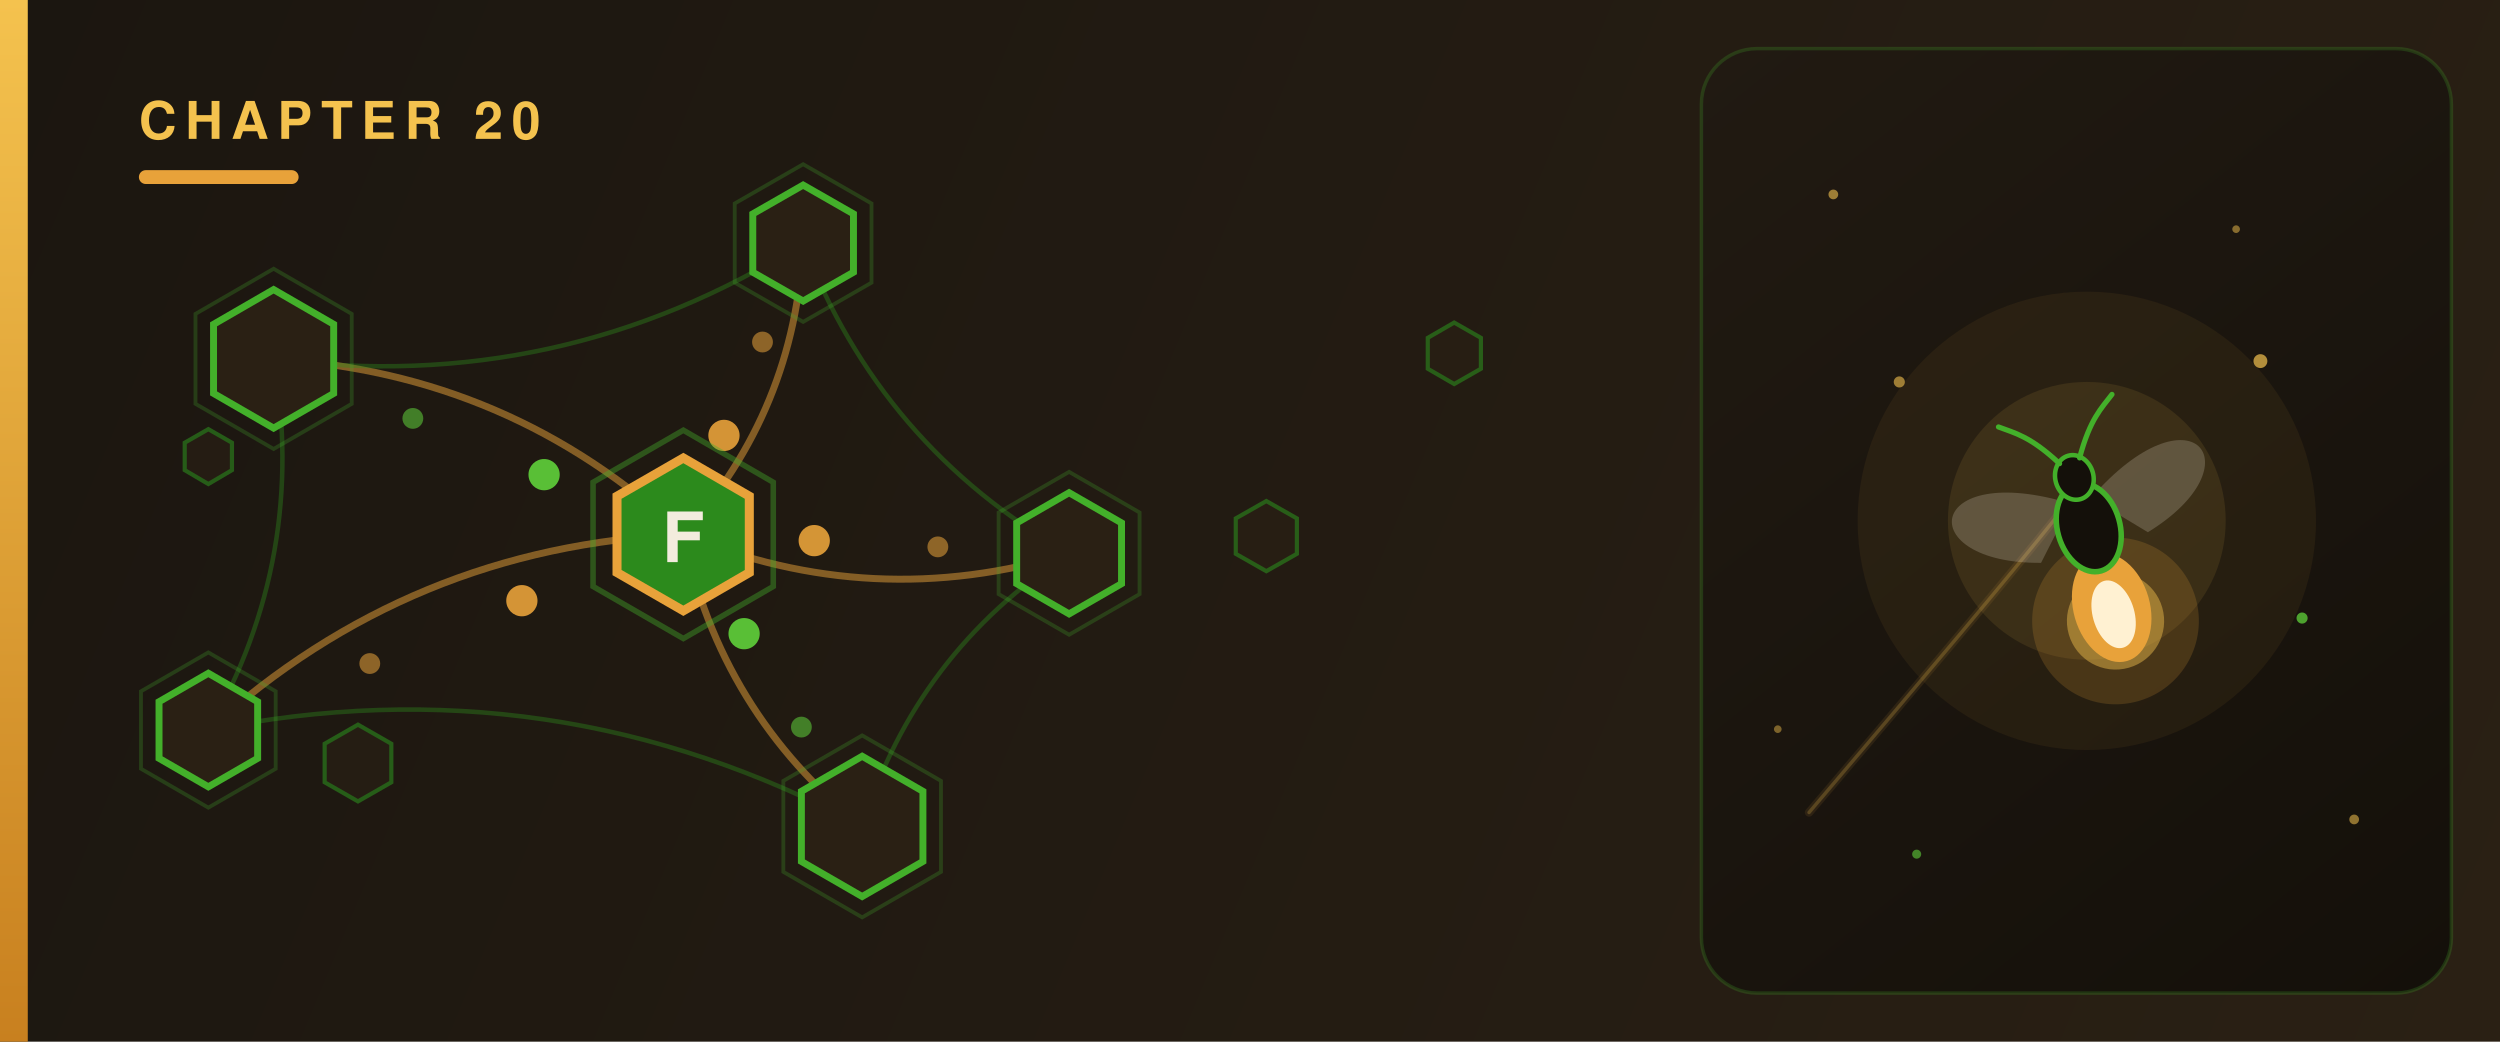
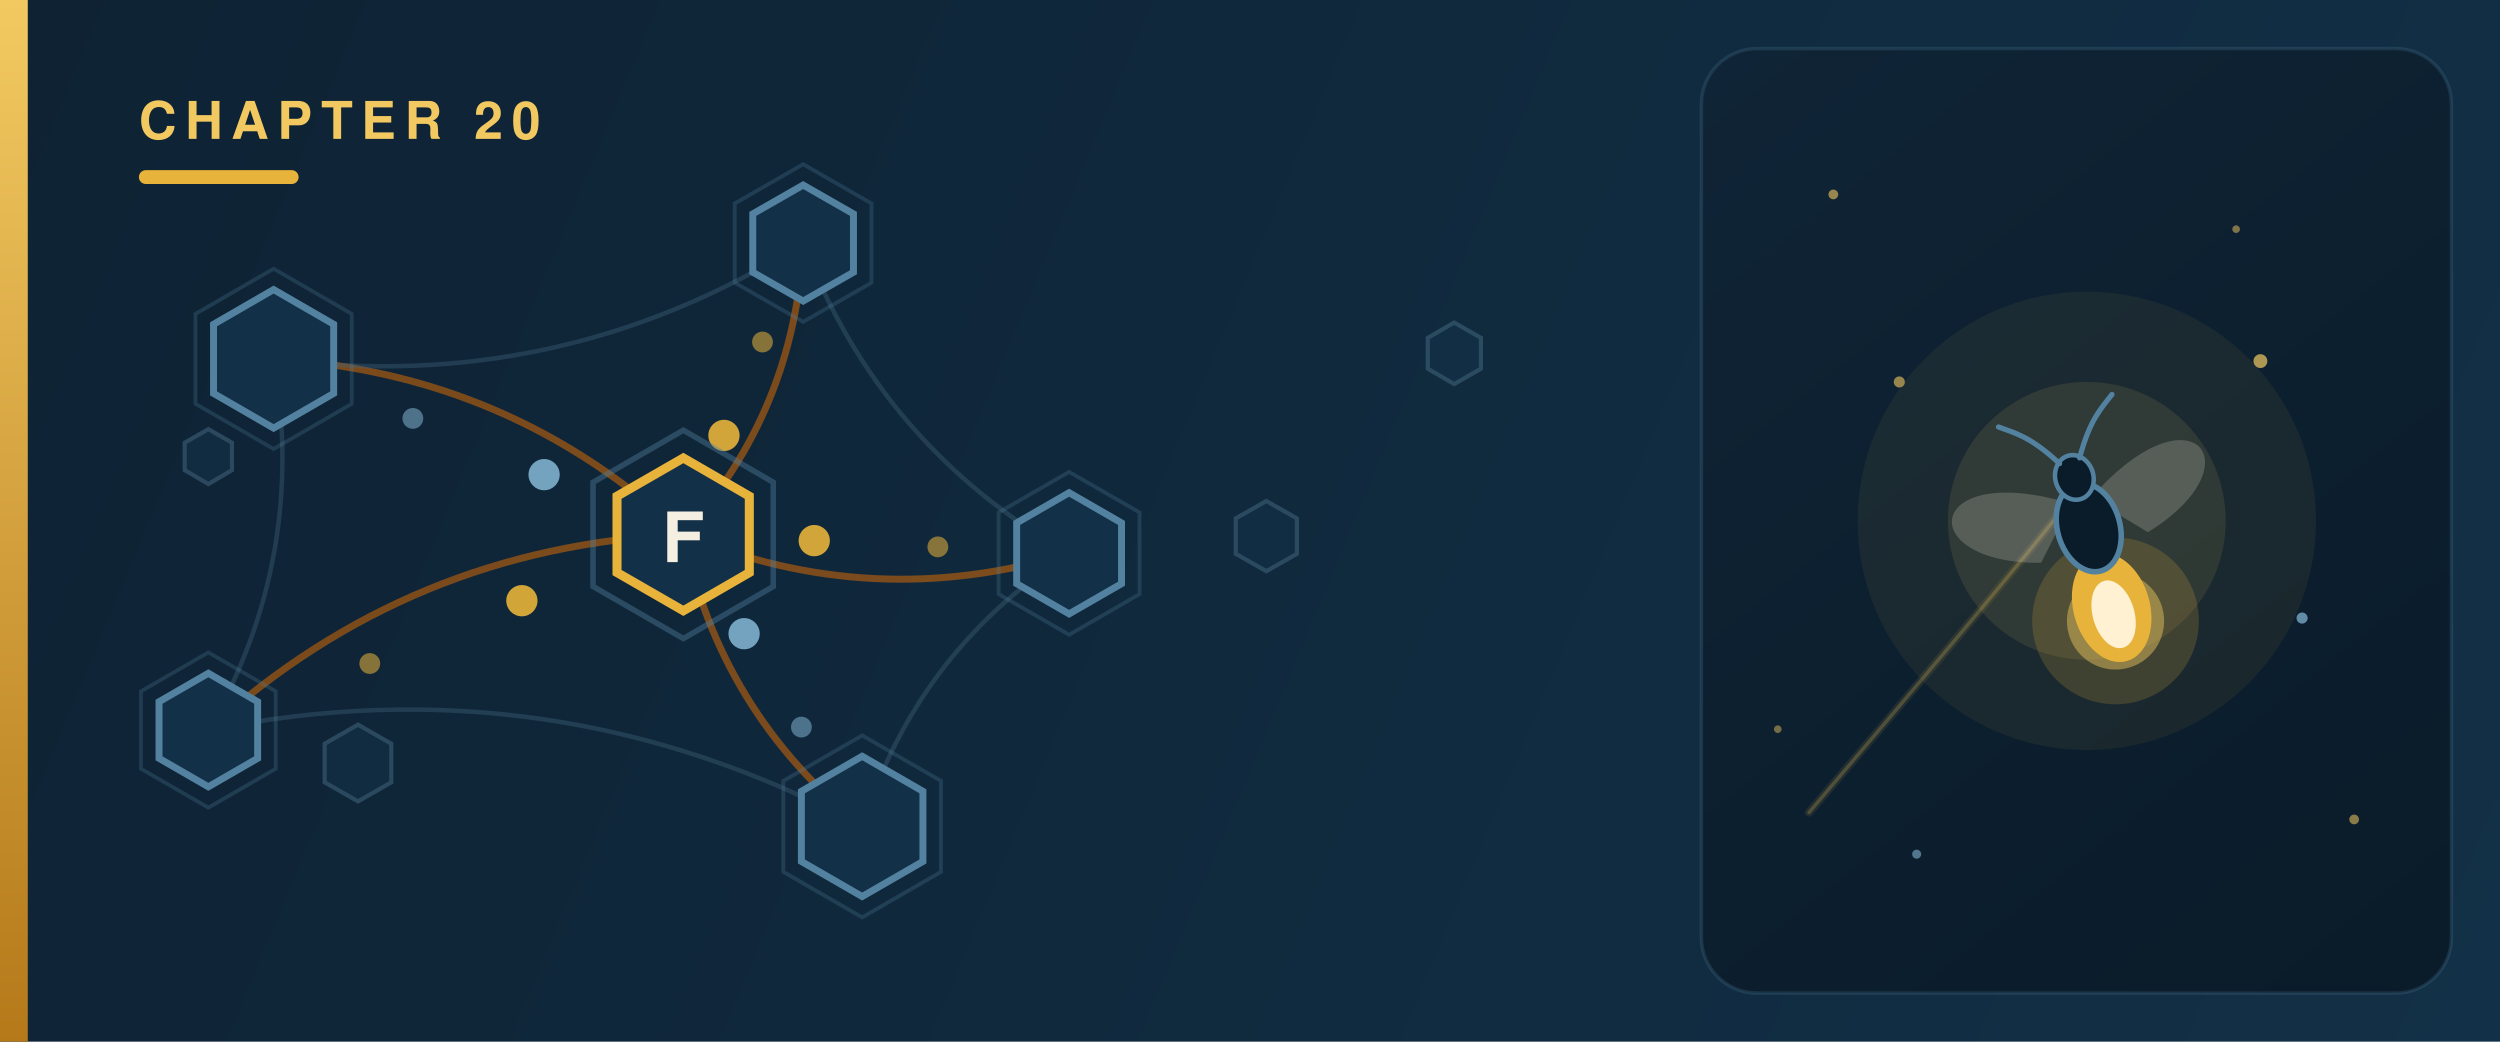
<svg xmlns="http://www.w3.org/2000/svg" viewBox="0 0 720 300" role="img" aria-label="Firefly for Java by Example — opener for chapter 20" font-family="Avenir Next,Avenir,Helvetica Neue,Helvetica,Arial,sans-serif">
  <defs>
    <linearGradient id="fld" x1="0" y1="0" x2="720" y2="300" gradientUnits="userSpaceOnUse">
-       <stop offset="0" stop-color="#1B1610" />
-       <stop offset="1" stop-color="#2A2014" />
+       <stop offset="0" stop-color="#0E2233" />
+       <stop offset="1" stop-color="#123047" />
    </linearGradient>
    <linearGradient id="pnl" x1="490" y1="14" x2="706" y2="286" gradientUnits="userSpaceOnUse">
-       <stop offset="0" stop-color="#211A12" />
-       <stop offset="1" stop-color="#14100A" />
+       <stop offset="0" stop-color="#0F2436" />
+       <stop offset="1" stop-color="#0A1B29" />
    </linearGradient>
    <linearGradient id="grh" x1="0" y1="0" x2="0" y2="300" gradientUnits="userSpaceOnUse">
-       <stop offset="0" stop-color="#f4c24e" />
-       <stop offset="1" stop-color="#c8801f" />
+       <stop offset="0" stop-color="#F2C961" />
+       <stop offset="1" stop-color="#B5791A" />
    </linearGradient>
  </defs>
  <rect width="720" height="300" fill="url(#fld)" />
  <rect x="0" y="0" width="8" height="300" fill="url(#grh)" />
  <rect x="490" y="14" width="216" height="272" rx="16" fill="url(#pnl)" />
-   <rect x="490" y="14" width="216" height="272" rx="16" fill="none" stroke="#43b02a" stroke-width="1" opacity="0.22" />
-   <g fill="#f4c24e">
+   <rect x="490" y="14" width="216" height="272" rx="16" fill="none" stroke="#5382A1" stroke-width="1" opacity="0.22" />
+   <g fill="#F2C961">
    <circle cx="528" cy="56" r="1.4" opacity="0.6" />
    <circle cx="678" cy="236" r="1.4" opacity="0.55" />
    <circle cx="644" cy="66" r="1.1" opacity="0.5" />
    <circle cx="512" cy="210" r="1.1" opacity="0.45" />
  </g>
-   <circle cx="552" cy="246" r="1.3" fill="#5fd13a" opacity="0.6" />
-   <text x="40" y="40" fill="#f4c24e" font-size="15" font-weight="800" letter-spacing="2.5">CHAPTER 20</text>
-   <rect x="40" y="49" width="46" height="4" rx="2" fill="#e8a23a" />
-   <polygon points="373.5,159.5 364.7,164.5 355.9,159.5 355.9,149.3 364.7,144.3 373.5,149.3" fill="#2A2014" stroke="#2c8a1c" stroke-width="1.2" opacity="0.6" />
-   <polygon points="66.8,135.4 60.0,139.4 53.2,135.4 53.2,127.5 60.0,123.6 66.8,127.5" fill="#2A2014" stroke="#2c8a1c" stroke-width="1.2" opacity="0.6" />
-   <polygon points="112.7,225.3 103.1,230.8 93.5,225.3 93.5,214.2 103.1,208.7 112.7,214.2" fill="#2A2014" stroke="#2c8a1c" stroke-width="1.2" opacity="0.6" />
-   <polygon points="426.5,106.2 418.8,110.6 411.2,106.2 411.2,97.3 418.8,92.9 426.5,97.3" fill="#2A2014" stroke="#2c8a1c" stroke-width="1.2" opacity="0.6" />
-   <g fill="none" stroke="#e8a23a" stroke-width="2" opacity="0.50">
+   <circle cx="552" cy="246" r="1.3" fill="#7FB0CE" opacity="0.6" />
+   <text x="40" y="40" fill="#F2C961" font-size="15" font-weight="800" letter-spacing="2.5">CHAPTER 20</text>
+   <rect x="40" y="49" width="46" height="4" rx="2" fill="#E8B33A" />
+   <polygon points="373.5,159.5 364.7,164.5 355.9,159.5 355.9,149.3 364.7,144.3 373.5,149.3" fill="#123047" stroke="#3E6178" stroke-width="1.2" opacity="0.6" />
+   <polygon points="66.8,135.4 60.0,139.4 53.2,135.4 53.2,127.5 60.0,123.6 66.8,127.5" fill="#123047" stroke="#3E6178" stroke-width="1.2" opacity="0.6" />
+   <polygon points="112.7,225.3 103.1,230.8 93.5,225.3 93.5,214.2 103.1,208.7 112.7,214.2" fill="#123047" stroke="#3E6178" stroke-width="1.2" opacity="0.6" />
+   <polygon points="426.5,106.2 418.8,110.6 411.2,106.2 411.2,97.3 418.8,92.9 426.5,97.3" fill="#123047" stroke="#3E6178" stroke-width="1.2" opacity="0.6" />
+   <g fill="none" stroke="#E76F00" stroke-width="2" opacity="0.50">
    <path d="M196.8,153.9 Q251.3,176.6 307.9,159.4" />
    <path d="M196.8,153.9 Q207.4,205.2 248.3,238.0" />
    <path d="M196.8,153.9 Q118.2,157.4 60.0,210.3" />
    <path d="M196.8,153.9 Q146.9,107.4 78.8,103.4" />
    <path d="M196.8,153.9 Q229.1,118.1 231.3,70.0" />
  </g>
-   <g fill="none" stroke="#2c8a1c" stroke-width="1.3" opacity="0.4">
+   <g fill="none" stroke="#3E6178" stroke-width="1.3" opacity="0.4">
    <path d="M307.9,159.4 Q263.9,187.9 248.3,238.0" />
    <path d="M248.3,238.0 Q159.1,190.2 60.0,210.3" />
    <path d="M60.0,210.3 Q88.7,160.2 78.8,103.4" />
    <path d="M78.8,103.4 Q161.1,114.1 231.3,70.0" />
    <path d="M231.3,70.0 Q253.5,128.5 307.9,159.4" />
  </g>
-   <circle cx="234.5" cy="155.7" r="4.5" fill="#e8a23a" opacity="0.9" />
-   <circle cx="270.1" cy="157.5" r="3.0" fill="#e8a23a" opacity="0.55" />
-   <circle cx="214.3" cy="182.5" r="4.5" fill="#5fd13a" opacity="0.9" />
-   <circle cx="230.8" cy="209.4" r="3.0" fill="#5fd13a" opacity="0.55" />
-   <circle cx="150.3" cy="173.0" r="4.5" fill="#e8a23a" opacity="0.9" />
-   <circle cx="106.5" cy="191.1" r="3.0" fill="#e8a23a" opacity="0.55" />
-   <circle cx="156.7" cy="136.7" r="4.5" fill="#5fd13a" opacity="0.9" />
-   <circle cx="118.9" cy="120.5" r="3.0" fill="#5fd13a" opacity="0.55" />
-   <circle cx="208.5" cy="125.4" r="4.5" fill="#e8a23a" opacity="0.9" />
-   <circle cx="219.6" cy="98.5" r="3.0" fill="#e8a23a" opacity="0.55" />
-   <polygon points="328.2,171.1 307.9,182.8 287.6,171.1 287.6,147.6 307.9,135.9 328.2,147.6" fill="none" stroke="#43b02a" stroke-width="1.1" opacity="0.25" />
-   <polygon points="323.0,168.1 307.9,176.8 292.8,168.1 292.8,150.6 307.9,141.9 323.0,150.6" fill="#2A2014" stroke="#43b02a" stroke-width="2.0" />
-   <polygon points="271.0,251.1 248.3,264.2 225.6,251.1 225.6,224.9 248.3,211.8 271.0,224.9" fill="none" stroke="#43b02a" stroke-width="1.1" opacity="0.25" />
-   <polygon points="265.8,248.1 248.3,258.2 230.8,248.1 230.8,227.9 248.3,217.8 265.8,227.9" fill="#2A2014" stroke="#43b02a" stroke-width="2.0" />
-   <polygon points="79.4,221.4 60.0,232.6 40.6,221.4 40.6,199.1 60.0,187.9 79.4,199.1" fill="none" stroke="#43b02a" stroke-width="1.1" opacity="0.25" />
-   <polygon points="74.2,218.4 60.0,226.6 45.8,218.4 45.8,202.1 60.0,193.9 74.2,202.1" fill="#2A2014" stroke="#43b02a" stroke-width="2.0" />
-   <polygon points="101.3,116.3 78.8,129.3 56.3,116.3 56.3,90.4 78.8,77.4 101.3,90.4" fill="none" stroke="#43b02a" stroke-width="1.1" opacity="0.25" />
-   <polygon points="96.1,113.3 78.8,123.3 61.5,113.3 61.5,93.4 78.8,83.4 96.1,93.4" fill="#2A2014" stroke="#43b02a" stroke-width="2.0" />
-   <polygon points="251.0,81.4 231.3,92.7 211.6,81.4 211.6,58.6 231.3,47.3 251.0,58.6" fill="none" stroke="#43b02a" stroke-width="1.1" opacity="0.25" />
-   <polygon points="245.8,78.4 231.3,86.7 216.8,78.4 216.8,61.6 231.3,53.3 245.8,61.6" fill="#2A2014" stroke="#43b02a" stroke-width="2.0" />
-   <polygon points="222.7,168.9 196.8,183.9 170.8,168.9 170.8,138.9 196.8,123.9 222.7,138.9" fill="none" stroke="#43b02a" stroke-width="1.6" opacity="0.4" />
-   <polygon points="215.8,164.9 196.8,175.9 177.7,164.9 177.7,142.9 196.8,131.9 215.8,142.9" fill="#2c8a1c" stroke="#e8a23a" stroke-width="2.6" />
-   <text x="196.8" y="154.9" text-anchor="middle" dominant-baseline="middle" fill="#f3ecdd" font-size="20" font-weight="800" letter-spacing="-1">F</text>
+   <circle cx="234.5" cy="155.7" r="4.5" fill="#E8B33A" opacity="0.9" />
+   <circle cx="270.1" cy="157.5" r="3.0" fill="#E8B33A" opacity="0.55" />
+   <circle cx="214.3" cy="182.5" r="4.5" fill="#7FB0CE" opacity="0.9" />
+   <circle cx="230.8" cy="209.4" r="3.0" fill="#7FB0CE" opacity="0.55" />
+   <circle cx="150.3" cy="173.0" r="4.5" fill="#E8B33A" opacity="0.9" />
+   <circle cx="106.5" cy="191.1" r="3.0" fill="#E8B33A" opacity="0.55" />
+   <circle cx="156.7" cy="136.7" r="4.5" fill="#7FB0CE" opacity="0.9" />
+   <circle cx="118.9" cy="120.5" r="3.0" fill="#7FB0CE" opacity="0.55" />
+   <circle cx="208.5" cy="125.4" r="4.5" fill="#E8B33A" opacity="0.9" />
+   <circle cx="219.6" cy="98.5" r="3.0" fill="#E8B33A" opacity="0.55" />
+   <polygon points="328.2,171.1 307.9,182.8 287.6,171.1 287.6,147.6 307.9,135.9 328.2,147.6" fill="none" stroke="#5382A1" stroke-width="1.1" opacity="0.25" />
+   <polygon points="323.0,168.1 307.9,176.8 292.8,168.1 292.8,150.6 307.9,141.9 323.0,150.6" fill="#123047" stroke="#5382A1" stroke-width="2.0" />
+   <polygon points="271.0,251.1 248.3,264.2 225.6,251.1 225.6,224.9 248.3,211.8 271.0,224.9" fill="none" stroke="#5382A1" stroke-width="1.1" opacity="0.25" />
+   <polygon points="265.8,248.1 248.3,258.2 230.8,248.1 230.8,227.9 248.3,217.8 265.8,227.9" fill="#123047" stroke="#5382A1" stroke-width="2.0" />
+   <polygon points="79.4,221.4 60.0,232.6 40.6,221.4 40.6,199.1 60.0,187.9 79.4,199.1" fill="none" stroke="#5382A1" stroke-width="1.1" opacity="0.25" />
+   <polygon points="74.2,218.4 60.0,226.6 45.8,218.4 45.8,202.1 60.0,193.9 74.2,202.1" fill="#123047" stroke="#5382A1" stroke-width="2.0" />
+   <polygon points="101.3,116.3 78.8,129.3 56.3,116.3 56.3,90.4 78.8,77.4 101.3,90.4" fill="none" stroke="#5382A1" stroke-width="1.1" opacity="0.25" />
+   <polygon points="96.1,113.3 78.8,123.3 61.5,113.3 61.5,93.4 78.8,83.4 96.1,93.4" fill="#123047" stroke="#5382A1" stroke-width="2.0" />
+   <polygon points="251.0,81.4 231.3,92.7 211.6,81.4 211.6,58.6 231.3,47.3 251.0,58.6" fill="none" stroke="#5382A1" stroke-width="1.1" opacity="0.25" />
+   <polygon points="245.8,78.4 231.3,86.7 216.8,78.4 216.8,61.6 231.3,53.3 245.8,61.6" fill="#123047" stroke="#5382A1" stroke-width="2.0" />
+   <polygon points="222.7,168.9 196.8,183.9 170.8,168.9 170.8,138.9 196.8,123.9 222.7,138.9" fill="none" stroke="#5382A1" stroke-width="1.6" opacity="0.4" />
+   <polygon points="215.8,164.9 196.8,175.9 177.7,164.9 177.7,142.9 196.8,131.9 215.8,142.9" fill="#123047" stroke="#E8B33A" stroke-width="2.6" />
+   <text x="196.8" y="154.9" text-anchor="middle" dominant-baseline="middle" fill="#F5EFE2" font-size="20" font-weight="800" letter-spacing="-1">F</text>
  <g transform="translate(601,150)">
-     <circle r="66" fill="#e8a23a" opacity="0.07" />
-     <circle r="40" fill="#f4c24e" opacity="0.10" />
-     <path d="M-80,84 C-46,44 -24,18 -8,-2" fill="none" stroke="#e8a23a" stroke-width="2.4" opacity="0.10" stroke-linecap="round" />
-     <path d="M-80,84 C-46,44 -24,18 -8,-2" fill="none" stroke="#f4c24e" stroke-width="1" opacity="0.22" stroke-linecap="round" />
+     <circle r="66" fill="#E8B33A" opacity="0.07" />
+     <circle r="40" fill="#F2C961" opacity="0.10" />
+     <path d="M-80,84 C-46,44 -24,18 -8,-2" fill="none" stroke="#E8B33A" stroke-width="2.4" opacity="0.10" stroke-linecap="round" />
+     <path d="M-80,84 C-46,44 -24,18 -8,-2" fill="none" stroke="#F2C961" stroke-width="1" opacity="0.22" stroke-linecap="round" />
    <g transform="rotate(-16)">
-       <circle cx="0" cy="30" r="24" fill="#e8a23a" opacity="0.18" />
-       <circle cx="0" cy="30" r="14" fill="#f4c24e" opacity="0.45" />
-       <path d="M-3,-6 C-40,-30 -52,-2 -16,8 Z" fill="#f3ecdd" opacity="0.20" />
-       <path d="M3,-6 C40,-30 52,-2 16,8 Z" fill="#f3ecdd" opacity="0.20" />
-       <ellipse cx="0" cy="26" rx="11" ry="16" fill="#e8a23a" />
+       <circle cx="0" cy="30" r="24" fill="#E8B33A" opacity="0.18" />
+       <circle cx="0" cy="30" r="14" fill="#F2C961" opacity="0.45" />
+       <path d="M-3,-6 C-40,-30 -52,-2 -16,8 Z" fill="#F5EFE2" opacity="0.20" />
+       <path d="M3,-6 C40,-30 52,-2 16,8 Z" fill="#F5EFE2" opacity="0.20" />
+       <ellipse cx="0" cy="26" rx="11" ry="16" fill="#E8B33A" />
      <ellipse cx="0" cy="28" rx="6" ry="10" fill="#fff1d2" />
-       <ellipse cx="0" cy="2" rx="9" ry="13" fill="#14100A" stroke="#43b02a" stroke-width="1.6" />
-       <ellipse cx="0" cy="-13" rx="5.5" ry="6.5" fill="#14100A" stroke="#43b02a" stroke-width="1.3" />
-       <path d="M-3,-18 C-9,-28 -13,-30 -17,-33" fill="none" stroke="#43b02a" stroke-width="1.5" stroke-linecap="round" />
-       <path d="M3,-18 C9,-28 13,-30 17,-33" fill="none" stroke="#43b02a" stroke-width="1.5" stroke-linecap="round" />
+       <ellipse cx="0" cy="2" rx="9" ry="13" fill="#0A1B29" stroke="#5382A1" stroke-width="1.6" />
+       <ellipse cx="0" cy="-13" rx="5.5" ry="6.5" fill="#0A1B29" stroke="#5382A1" stroke-width="1.3" />
+       <path d="M-3,-18 C-9,-28 -13,-30 -17,-33" fill="none" stroke="#5382A1" stroke-width="1.5" stroke-linecap="round" />
+       <path d="M3,-18 C9,-28 13,-30 17,-33" fill="none" stroke="#5382A1" stroke-width="1.5" stroke-linecap="round" />
    </g>
-     <circle cx="50" cy="-46" r="2" fill="#f4c24e" opacity="0.7" />
-     <circle cx="62" cy="28" r="1.6" fill="#5fd13a" opacity="0.75" />
-     <circle cx="-54" cy="-40" r="1.6" fill="#f4c24e" opacity="0.6" />
+     <circle cx="50" cy="-46" r="2" fill="#F2C961" opacity="0.7" />
+     <circle cx="62" cy="28" r="1.6" fill="#7FB0CE" opacity="0.75" />
+     <circle cx="-54" cy="-40" r="1.6" fill="#F2C961" opacity="0.6" />
  </g>
</svg>
